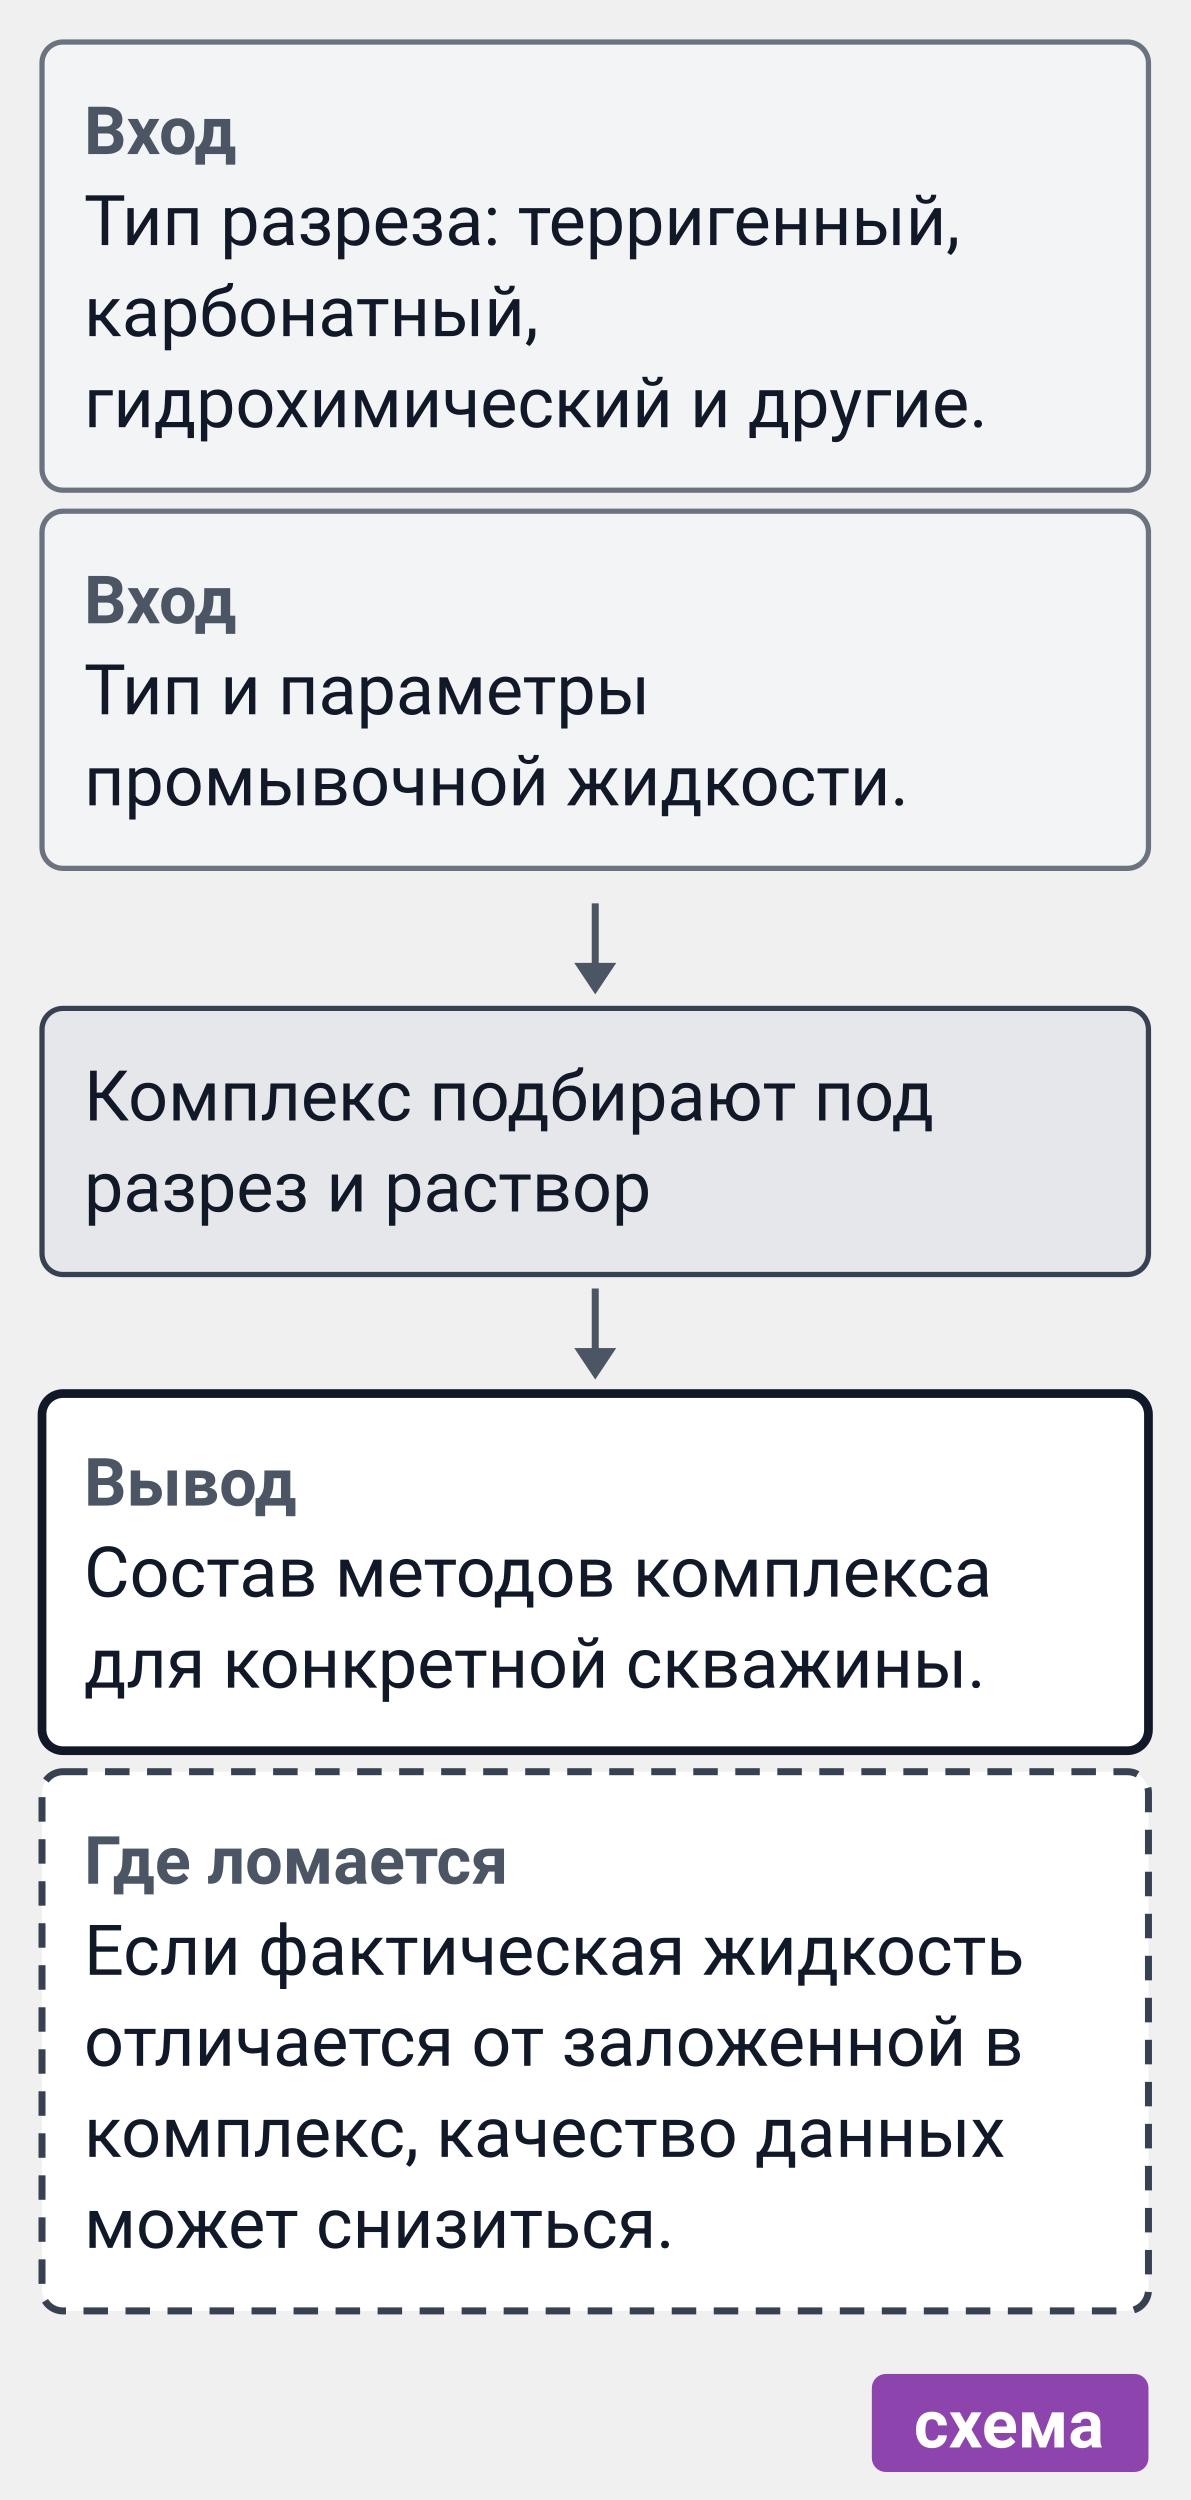
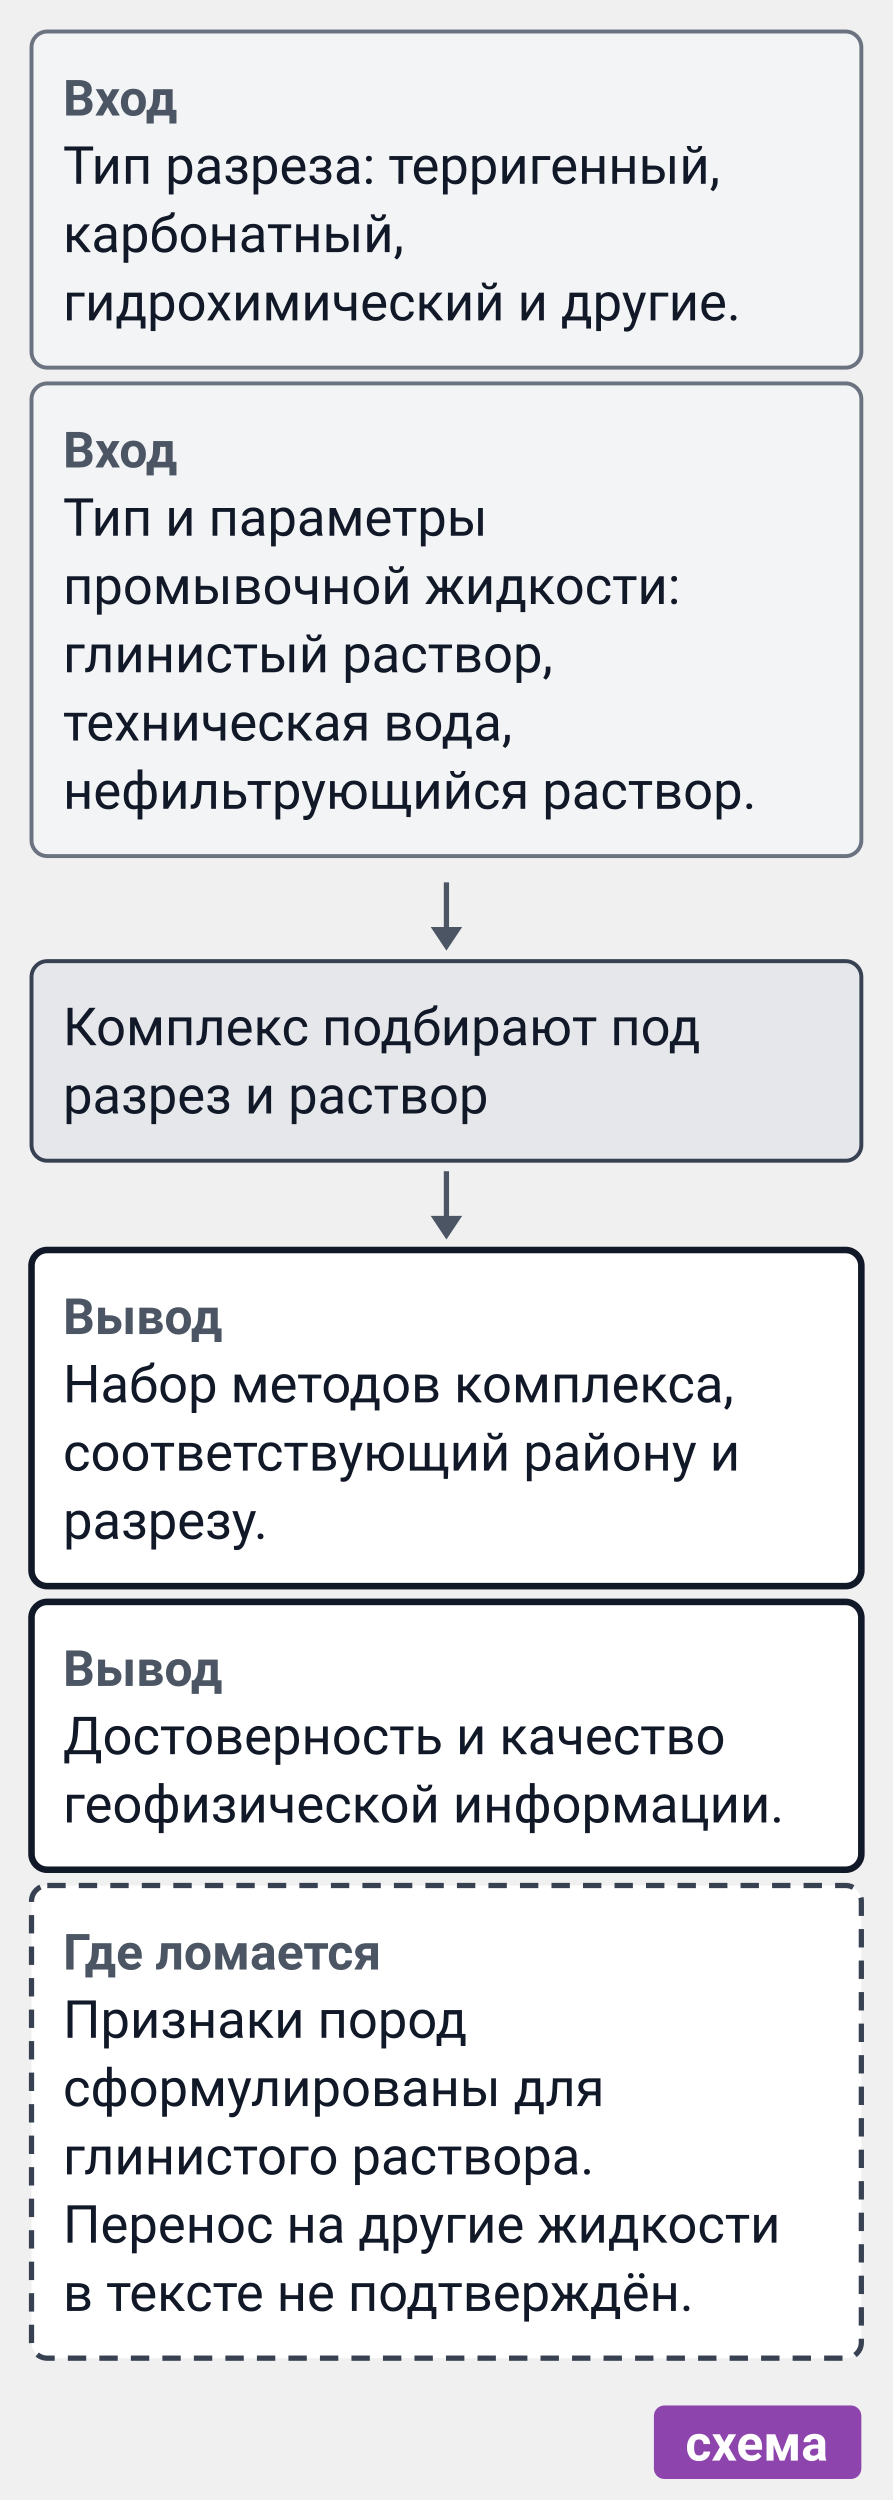
- <svg xmlns="http://www.w3.org/2000/svg" viewBox="0 0 340 714" role="img" aria-label="Схема шага «Комплекс подбирают под разрез и раствор»: что на входе, что получаем и где правило ломается.">
+ <svg xmlns="http://www.w3.org/2000/svg" viewBox="0 0 340 952" role="img" aria-label="Схема шага «Комплекс подбирают под разрез и раствор»: что на входе, что получаем и где правило ломается.">
  <style>.i-in{fill:#F3F4F6;stroke:#6B7280;stroke-width:1.5}.i-out{fill:#FFFFFF;stroke:#111827;stroke-width:2.5}.i-node{fill:#E5E7EB;stroke:#374151;stroke-width:1.5}.i-warn{fill:#FFFFFF;stroke:#374151;stroke-width:2;stroke-dasharray:7 5}.it{fill:#111827;font-size:20px;font-family:system-ui,-apple-system,'Segoe UI',Roboto,sans-serif}.ih{fill:#4B5563;font-size:19px;font-weight:700;font-family:system-ui,-apple-system,'Segoe UI',Roboto,sans-serif}.il{fill:#4B5563;font-size:19px;font-family:system-ui,-apple-system,'Segoe UI',Roboto,sans-serif}.ia{stroke:#4B5563;stroke-width:2}.iah{fill:#4B5563}.ibt{fill:#FFFFFF;font-size:19px;font-weight:700;font-family:system-ui,-apple-system,'Segoe UI',Roboto,sans-serif}.isw{stroke:#6B7280;stroke-width:1.5}</style>
  <rect class="i-in" x="12" y="12" width="316" height="128" rx="6" />
  <text class="ih" x="24" y="44">Вход</text>
  <text class="it" x="24" y="70">Тип разреза: терригенный,</text>
  <text class="it" x="24" y="96">карбонатный,</text>
  <text class="it" x="24" y="122">гидрохимический и другие.</text>
-   <rect class="i-in" x="12" y="146" width="316" height="102" rx="6" />
+   <rect class="i-in" x="12" y="146" width="316" height="180" rx="6" />
  <text class="ih" x="24" y="178">Вход</text>
  <text class="it" x="24" y="204">Тип и параметры</text>
-   <text class="it" x="24" y="230">промывочной жидкости.</text>
-   <line class="ia" x1="170" y1="258" x2="170" y2="278" />
-   <path class="iah" d="M170 284 l-6 -9 h12 z" />
-   <rect class="i-node" x="12" y="288" width="316" height="76" rx="6" />
-   <text class="it" x="24" y="320">Комплекс подбирают под</text>
-   <text class="it" x="24" y="346">разрез и раствор</text>
-   <line class="ia" x1="170" y1="368" x2="170" y2="388" />
-   <path class="iah" d="M170 394 l-6 -9 h12 z" />
-   <rect class="i-out" x="12" y="398" width="316" height="102" rx="6" />
-   <text class="ih" x="24" y="430">Вывод</text>
-   <text class="it" x="24" y="456">Состав методов комплекса</text>
-   <text class="it" x="24" y="482">для конкретной скважины.</text>
-   <rect class="i-warn" x="12" y="506" width="316" height="154" rx="6" />
-   <text class="ih" x="24" y="538">Где ломается</text>
-   <text class="it" x="24" y="564">Если фактическая жидкость</text>
-   <text class="it" x="24" y="590">отличается от заложенной в</text>
-   <text class="it" x="24" y="616">комплекс, качество данных</text>
-   <text class="it" x="24" y="642">может снизиться.</text>
-   <rect x="249" y="678" width="79" height="28" rx="4" fill="#8E44AD" />
-   <text class="ibt" x="261" y="699">схема</text>
+   <text class="it" x="24" y="230">промывочной жидкости:</text>
+   <text class="it" x="24" y="256">глинистый раствор,</text>
+   <text class="it" x="24" y="282">техническая вода,</text>
+   <text class="it" x="24" y="308">нефильтрующийся раствор.</text>
+   <line class="ia" x1="170" y1="336" x2="170" y2="356" />
+   <path class="iah" d="M170 362 l-6 -9 h12 z" />
+   <rect class="i-node" x="12" y="366" width="316" height="76" rx="6" />
+   <text class="it" x="24" y="398">Комплекс подбирают под</text>
+   <text class="it" x="24" y="424">разрез и раствор</text>
+   <line class="ia" x1="170" y1="446" x2="170" y2="466" />
+   <path class="iah" d="M170 472 l-6 -9 h12 z" />
+   <rect class="i-out" x="12" y="476" width="316" height="128" rx="6" />
+   <text class="ih" x="24" y="508">Вывод</text>
+   <text class="it" x="24" y="534">Набор методов комплекса,</text>
+   <text class="it" x="24" y="560">соответствующий району и</text>
+   <text class="it" x="24" y="586">разрезу.</text>
+   <rect class="i-out" x="12" y="610" width="316" height="102" rx="6" />
+   <text class="ih" x="24" y="642">Вывод</text>
+   <text class="it" x="24" y="668">Достоверность и качество</text>
+   <text class="it" x="24" y="694">геофизической информации.</text>
+   <rect class="i-warn" x="12" y="718" width="316" height="180" rx="6" />
+   <text class="ih" x="24" y="750">Где ломается</text>
+   <text class="it" x="24" y="776">Признаки пород</text>
+   <text class="it" x="24" y="802">сформулированы для</text>
+   <text class="it" x="24" y="828">глинистого раствора.</text>
+   <text class="it" x="24" y="854">Перенос на другие жидкости</text>
+   <text class="it" x="24" y="880">в тексте не подтверждён.</text>
+   <rect x="249" y="916" width="79" height="28" rx="4" fill="#8E44AD" />
+   <text class="ibt" x="261" y="937">схема</text>
</svg>
